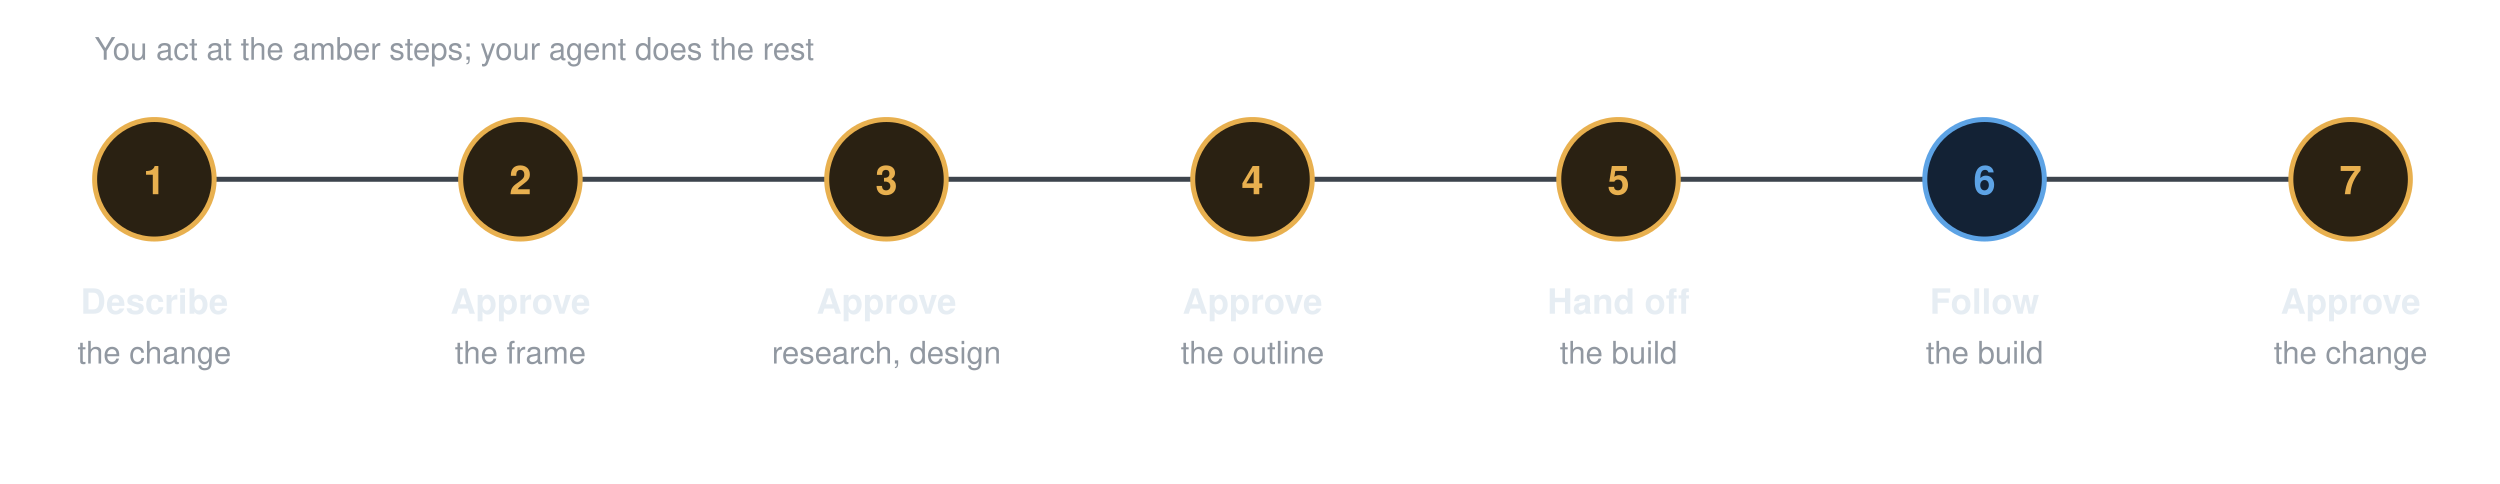
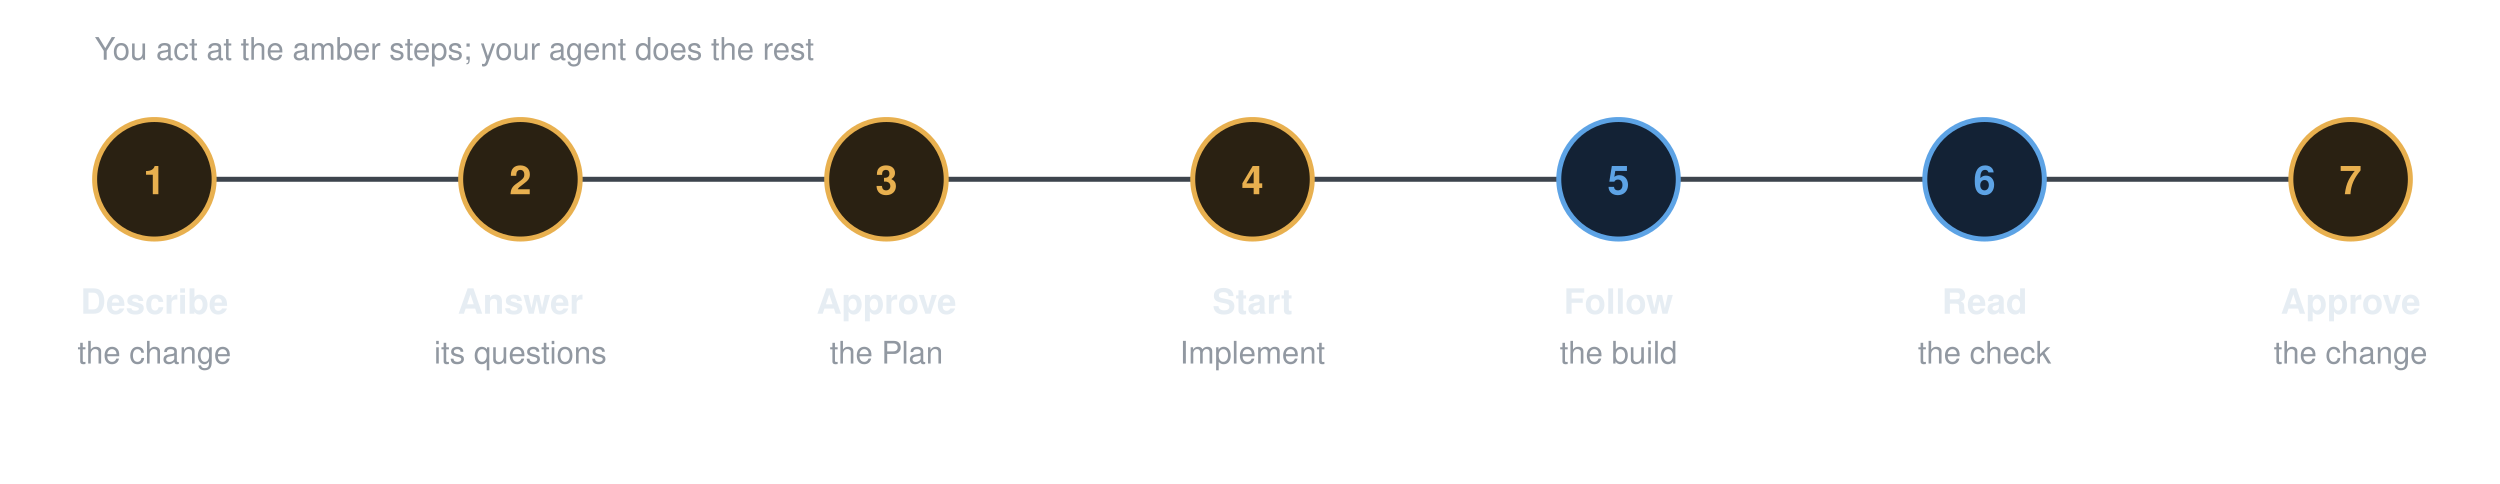
- <svg xmlns="http://www.w3.org/2000/svg" width="1004" height="194" viewBox="-2 -2 1004 194" role="img" aria-label="Your first task in seven steps: describe, approve the frame, the research and design, the outline, hand off, follow the build, approve the change">
+ <svg xmlns="http://www.w3.org/2000/svg" width="1004" height="194" viewBox="-2 -2 1004 194" role="img" aria-label="Your first task in seven steps: describe the change, answer its questions, approve the Plan, start Implement, follow the build, read the check, approve the change">
  <line x1="60" y1="70" x2="942" y2="70" stroke="#3d444d" stroke-width="2" />
  <circle cx="60" cy="70" r="24" fill="#2a2112" stroke="#e8b04f" stroke-width="2" />
  <text x="60" y="76" font-family="-apple-system, BlinkMacSystemFont, 'Segoe UI', 'Helvetica Neue', Helvetica, Arial, sans-serif" font-size="16" font-weight="700" fill="#e8b04f" text-anchor="middle">1</text>
  <text x="60" y="124" font-family="-apple-system, BlinkMacSystemFont, 'Segoe UI', 'Helvetica Neue', Helvetica, Arial, sans-serif" font-size="14" font-weight="650" fill="#e6edf3" text-anchor="middle">Describe</text>
  <text x="60" y="144" font-family="-apple-system, BlinkMacSystemFont, 'Segoe UI', 'Helvetica Neue', Helvetica, Arial, sans-serif" font-size="12.5" font-weight="400" fill="#9198a1" text-anchor="middle">the change</text>
  <circle cx="207" cy="70" r="24" fill="#2a2112" stroke="#e8b04f" stroke-width="2" />
  <text x="207" y="76" font-family="-apple-system, BlinkMacSystemFont, 'Segoe UI', 'Helvetica Neue', Helvetica, Arial, sans-serif" font-size="16" font-weight="700" fill="#e8b04f" text-anchor="middle">2</text>
-   <text x="207" y="124" font-family="-apple-system, BlinkMacSystemFont, 'Segoe UI', 'Helvetica Neue', Helvetica, Arial, sans-serif" font-size="14" font-weight="650" fill="#e6edf3" text-anchor="middle">Approve</text>
-   <text x="207" y="144" font-family="-apple-system, BlinkMacSystemFont, 'Segoe UI', 'Helvetica Neue', Helvetica, Arial, sans-serif" font-size="12.5" font-weight="400" fill="#9198a1" text-anchor="middle">the frame</text>
+   <text x="207" y="124" font-family="-apple-system, BlinkMacSystemFont, 'Segoe UI', 'Helvetica Neue', Helvetica, Arial, sans-serif" font-size="14" font-weight="650" fill="#e6edf3" text-anchor="middle">Answer</text>
+   <text x="207" y="144" font-family="-apple-system, BlinkMacSystemFont, 'Segoe UI', 'Helvetica Neue', Helvetica, Arial, sans-serif" font-size="12.5" font-weight="400" fill="#9198a1" text-anchor="middle">its questions</text>
  <circle cx="354" cy="70" r="24" fill="#2a2112" stroke="#e8b04f" stroke-width="2" />
  <text x="354" y="76" font-family="-apple-system, BlinkMacSystemFont, 'Segoe UI', 'Helvetica Neue', Helvetica, Arial, sans-serif" font-size="16" font-weight="700" fill="#e8b04f" text-anchor="middle">3</text>
  <text x="354" y="124" font-family="-apple-system, BlinkMacSystemFont, 'Segoe UI', 'Helvetica Neue', Helvetica, Arial, sans-serif" font-size="14" font-weight="650" fill="#e6edf3" text-anchor="middle">Approve</text>
-   <text x="354" y="144" font-family="-apple-system, BlinkMacSystemFont, 'Segoe UI', 'Helvetica Neue', Helvetica, Arial, sans-serif" font-size="12.5" font-weight="400" fill="#9198a1" text-anchor="middle">research, design</text>
+   <text x="354" y="144" font-family="-apple-system, BlinkMacSystemFont, 'Segoe UI', 'Helvetica Neue', Helvetica, Arial, sans-serif" font-size="12.5" font-weight="400" fill="#9198a1" text-anchor="middle">the Plan</text>
  <circle cx="501" cy="70" r="24" fill="#2a2112" stroke="#e8b04f" stroke-width="2" />
  <text x="501" y="76" font-family="-apple-system, BlinkMacSystemFont, 'Segoe UI', 'Helvetica Neue', Helvetica, Arial, sans-serif" font-size="16" font-weight="700" fill="#e8b04f" text-anchor="middle">4</text>
-   <text x="501" y="124" font-family="-apple-system, BlinkMacSystemFont, 'Segoe UI', 'Helvetica Neue', Helvetica, Arial, sans-serif" font-size="14" font-weight="650" fill="#e6edf3" text-anchor="middle">Approve</text>
-   <text x="501" y="144" font-family="-apple-system, BlinkMacSystemFont, 'Segoe UI', 'Helvetica Neue', Helvetica, Arial, sans-serif" font-size="12.5" font-weight="400" fill="#9198a1" text-anchor="middle">the outline</text>
-   <circle cx="648" cy="70" r="24" fill="#2a2112" stroke="#e8b04f" stroke-width="2" />
-   <text x="648" y="76" font-family="-apple-system, BlinkMacSystemFont, 'Segoe UI', 'Helvetica Neue', Helvetica, Arial, sans-serif" font-size="16" font-weight="700" fill="#e8b04f" text-anchor="middle">5</text>
-   <text x="648" y="124" font-family="-apple-system, BlinkMacSystemFont, 'Segoe UI', 'Helvetica Neue', Helvetica, Arial, sans-serif" font-size="14" font-weight="650" fill="#e6edf3" text-anchor="middle">Hand off</text>
+   <text x="501" y="124" font-family="-apple-system, BlinkMacSystemFont, 'Segoe UI', 'Helvetica Neue', Helvetica, Arial, sans-serif" font-size="14" font-weight="650" fill="#e6edf3" text-anchor="middle">Start</text>
+   <text x="501" y="144" font-family="-apple-system, BlinkMacSystemFont, 'Segoe UI', 'Helvetica Neue', Helvetica, Arial, sans-serif" font-size="12.5" font-weight="400" fill="#9198a1" text-anchor="middle">Implement</text>
+   <circle cx="648" cy="70" r="24" fill="#132235" stroke="#5da3e5" stroke-width="2" />
+   <text x="648" y="76" font-family="-apple-system, BlinkMacSystemFont, 'Segoe UI', 'Helvetica Neue', Helvetica, Arial, sans-serif" font-size="16" font-weight="700" fill="#5da3e5" text-anchor="middle">5</text>
+   <text x="648" y="124" font-family="-apple-system, BlinkMacSystemFont, 'Segoe UI', 'Helvetica Neue', Helvetica, Arial, sans-serif" font-size="14" font-weight="650" fill="#e6edf3" text-anchor="middle">Follow</text>
  <text x="648" y="144" font-family="-apple-system, BlinkMacSystemFont, 'Segoe UI', 'Helvetica Neue', Helvetica, Arial, sans-serif" font-size="12.5" font-weight="400" fill="#9198a1" text-anchor="middle">the build</text>
  <circle cx="795" cy="70" r="24" fill="#132235" stroke="#5da3e5" stroke-width="2" />
  <text x="795" y="76" font-family="-apple-system, BlinkMacSystemFont, 'Segoe UI', 'Helvetica Neue', Helvetica, Arial, sans-serif" font-size="16" font-weight="700" fill="#5da3e5" text-anchor="middle">6</text>
-   <text x="795" y="124" font-family="-apple-system, BlinkMacSystemFont, 'Segoe UI', 'Helvetica Neue', Helvetica, Arial, sans-serif" font-size="14" font-weight="650" fill="#e6edf3" text-anchor="middle">Follow</text>
-   <text x="795" y="144" font-family="-apple-system, BlinkMacSystemFont, 'Segoe UI', 'Helvetica Neue', Helvetica, Arial, sans-serif" font-size="12.5" font-weight="400" fill="#9198a1" text-anchor="middle">the build</text>
+   <text x="795" y="124" font-family="-apple-system, BlinkMacSystemFont, 'Segoe UI', 'Helvetica Neue', Helvetica, Arial, sans-serif" font-size="14" font-weight="650" fill="#e6edf3" text-anchor="middle">Read</text>
+   <text x="795" y="144" font-family="-apple-system, BlinkMacSystemFont, 'Segoe UI', 'Helvetica Neue', Helvetica, Arial, sans-serif" font-size="12.5" font-weight="400" fill="#9198a1" text-anchor="middle">the check</text>
  <circle cx="942" cy="70" r="24" fill="#2a2112" stroke="#e8b04f" stroke-width="2" />
  <text x="942" y="76" font-family="-apple-system, BlinkMacSystemFont, 'Segoe UI', 'Helvetica Neue', Helvetica, Arial, sans-serif" font-size="16" font-weight="700" fill="#e8b04f" text-anchor="middle">7</text>
  <text x="942" y="124" font-family="-apple-system, BlinkMacSystemFont, 'Segoe UI', 'Helvetica Neue', Helvetica, Arial, sans-serif" font-size="14" font-weight="650" fill="#e6edf3" text-anchor="middle">Approve</text>
  <text x="942" y="144" font-family="-apple-system, BlinkMacSystemFont, 'Segoe UI', 'Helvetica Neue', Helvetica, Arial, sans-serif" font-size="12.5" font-weight="400" fill="#9198a1" text-anchor="middle">the change</text>
  <text x="36" y="22" font-family="-apple-system, BlinkMacSystemFont, 'Segoe UI', 'Helvetica Neue', Helvetica, Arial, sans-serif" font-size="12.5" font-weight="500" fill="#9198a1" text-anchor="start">You act at the amber steps; your agent does the rest</text>
</svg>
